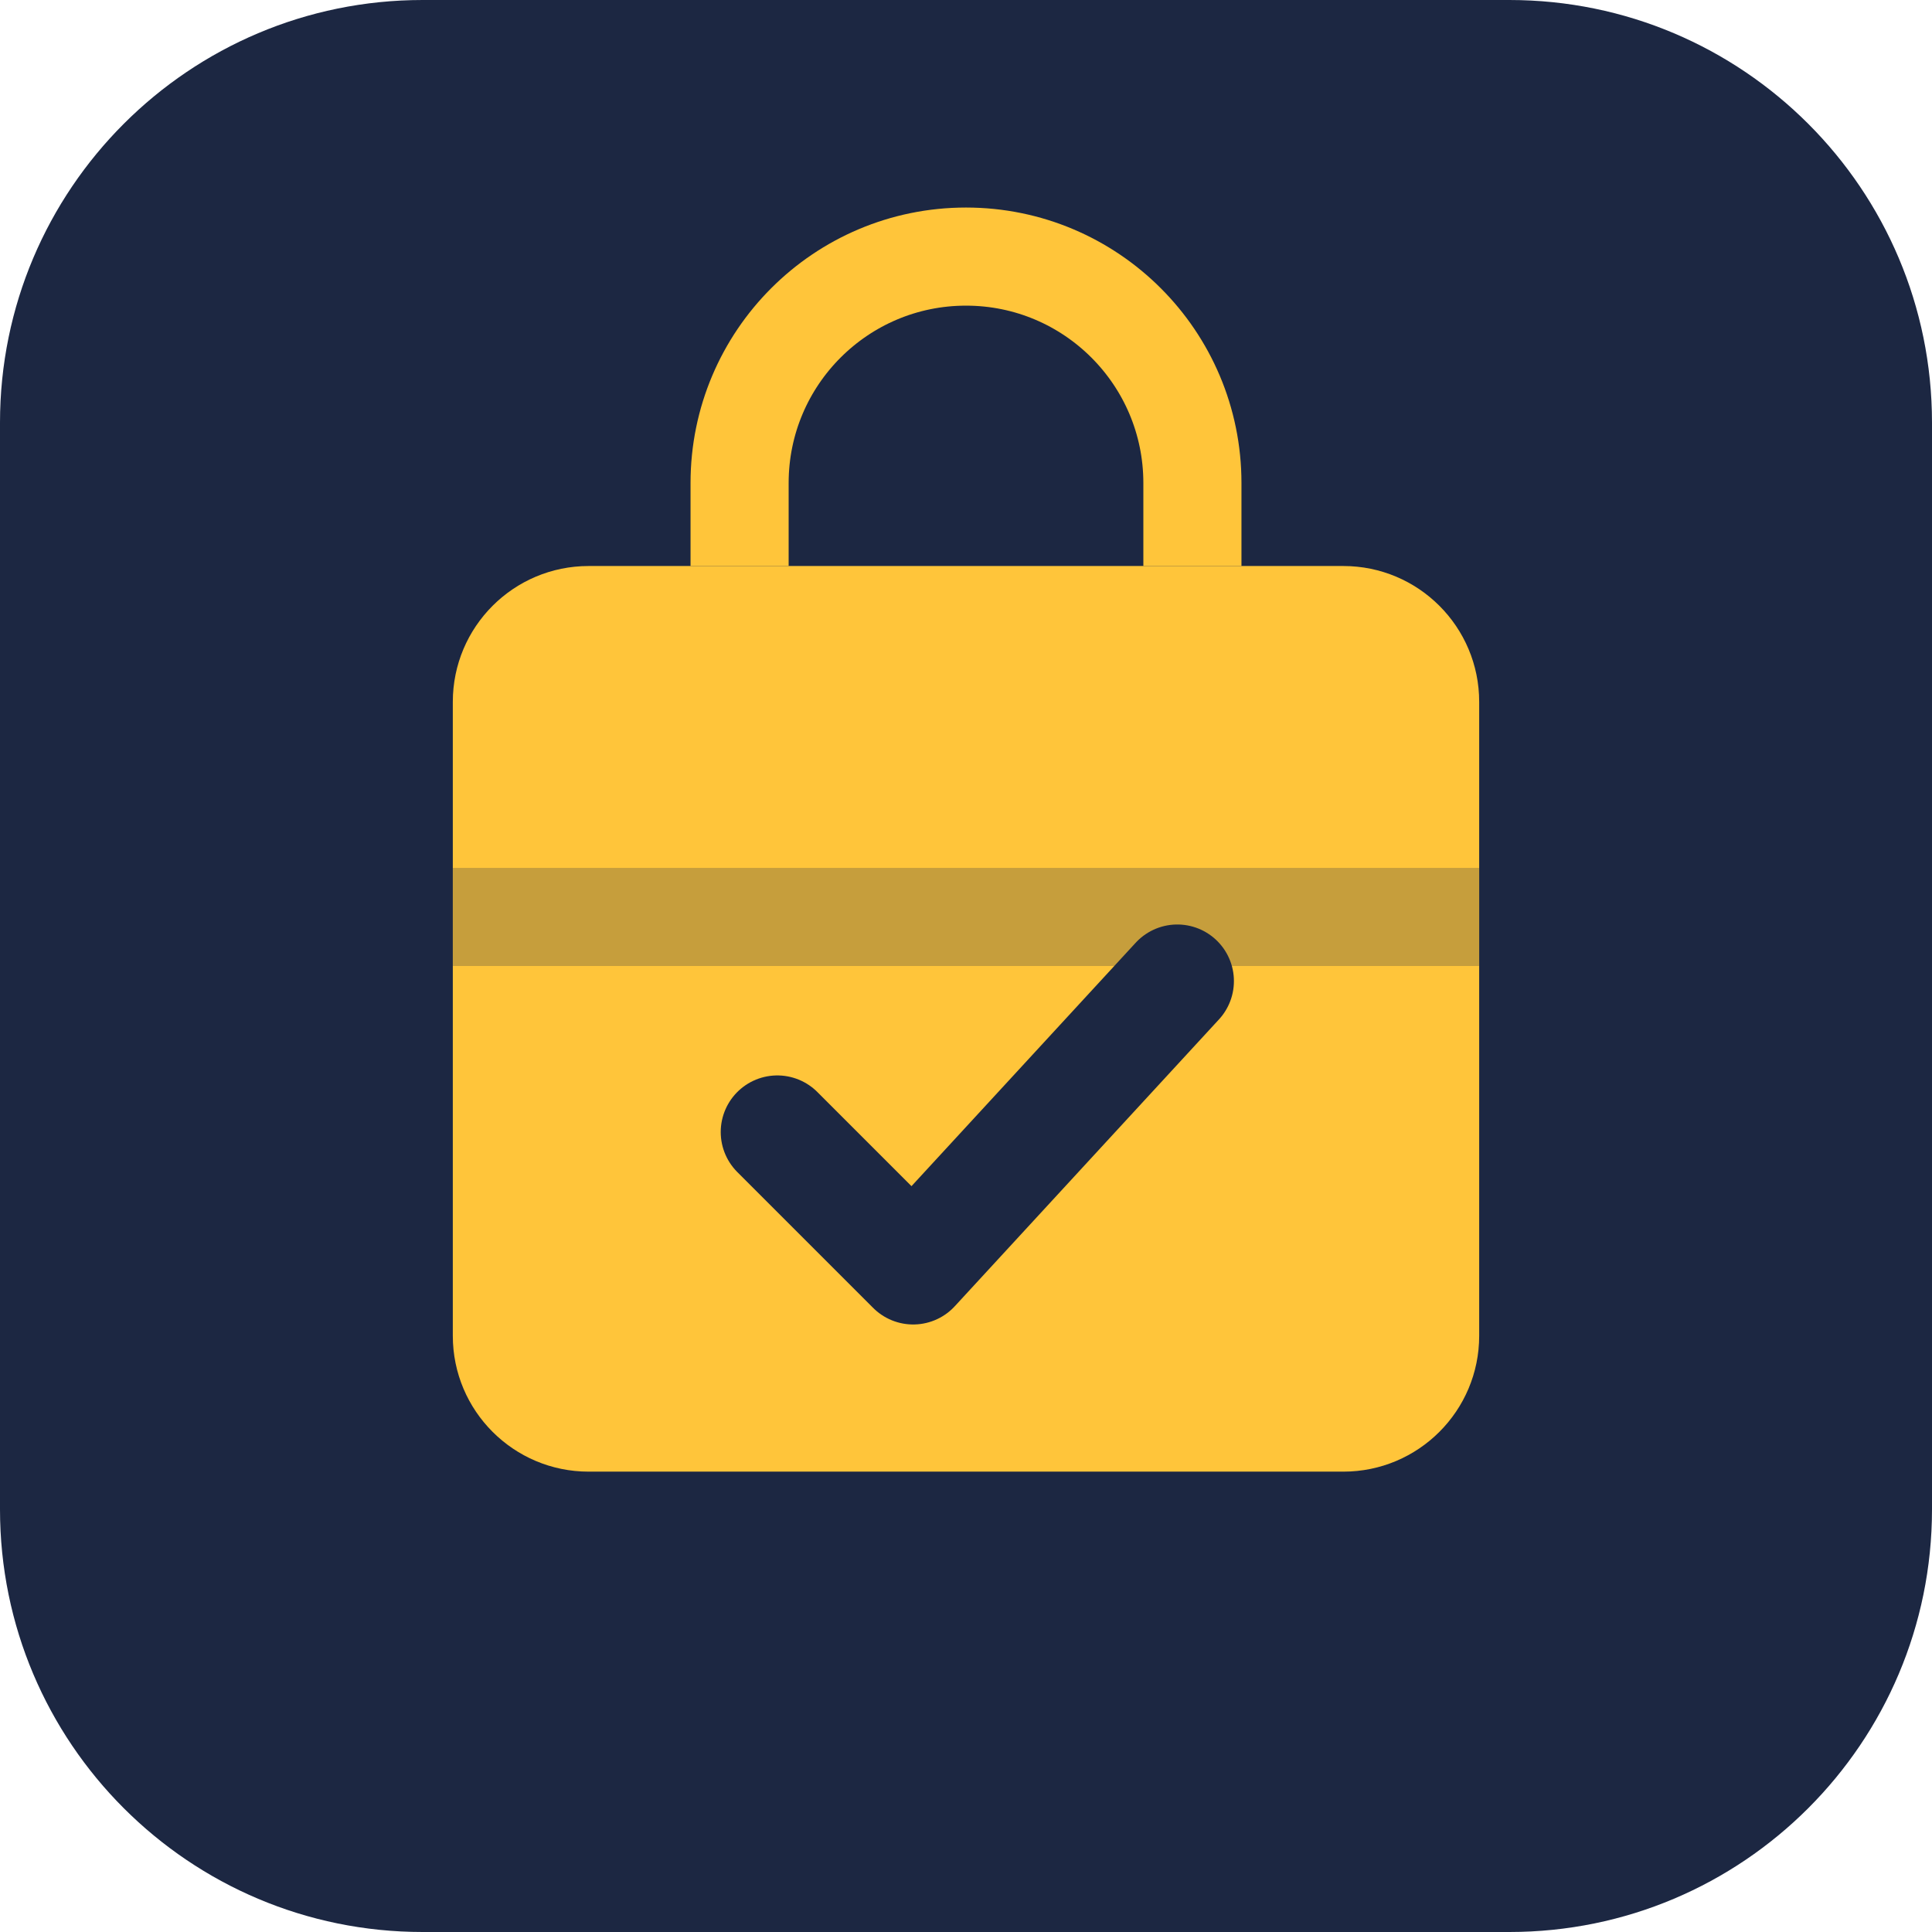
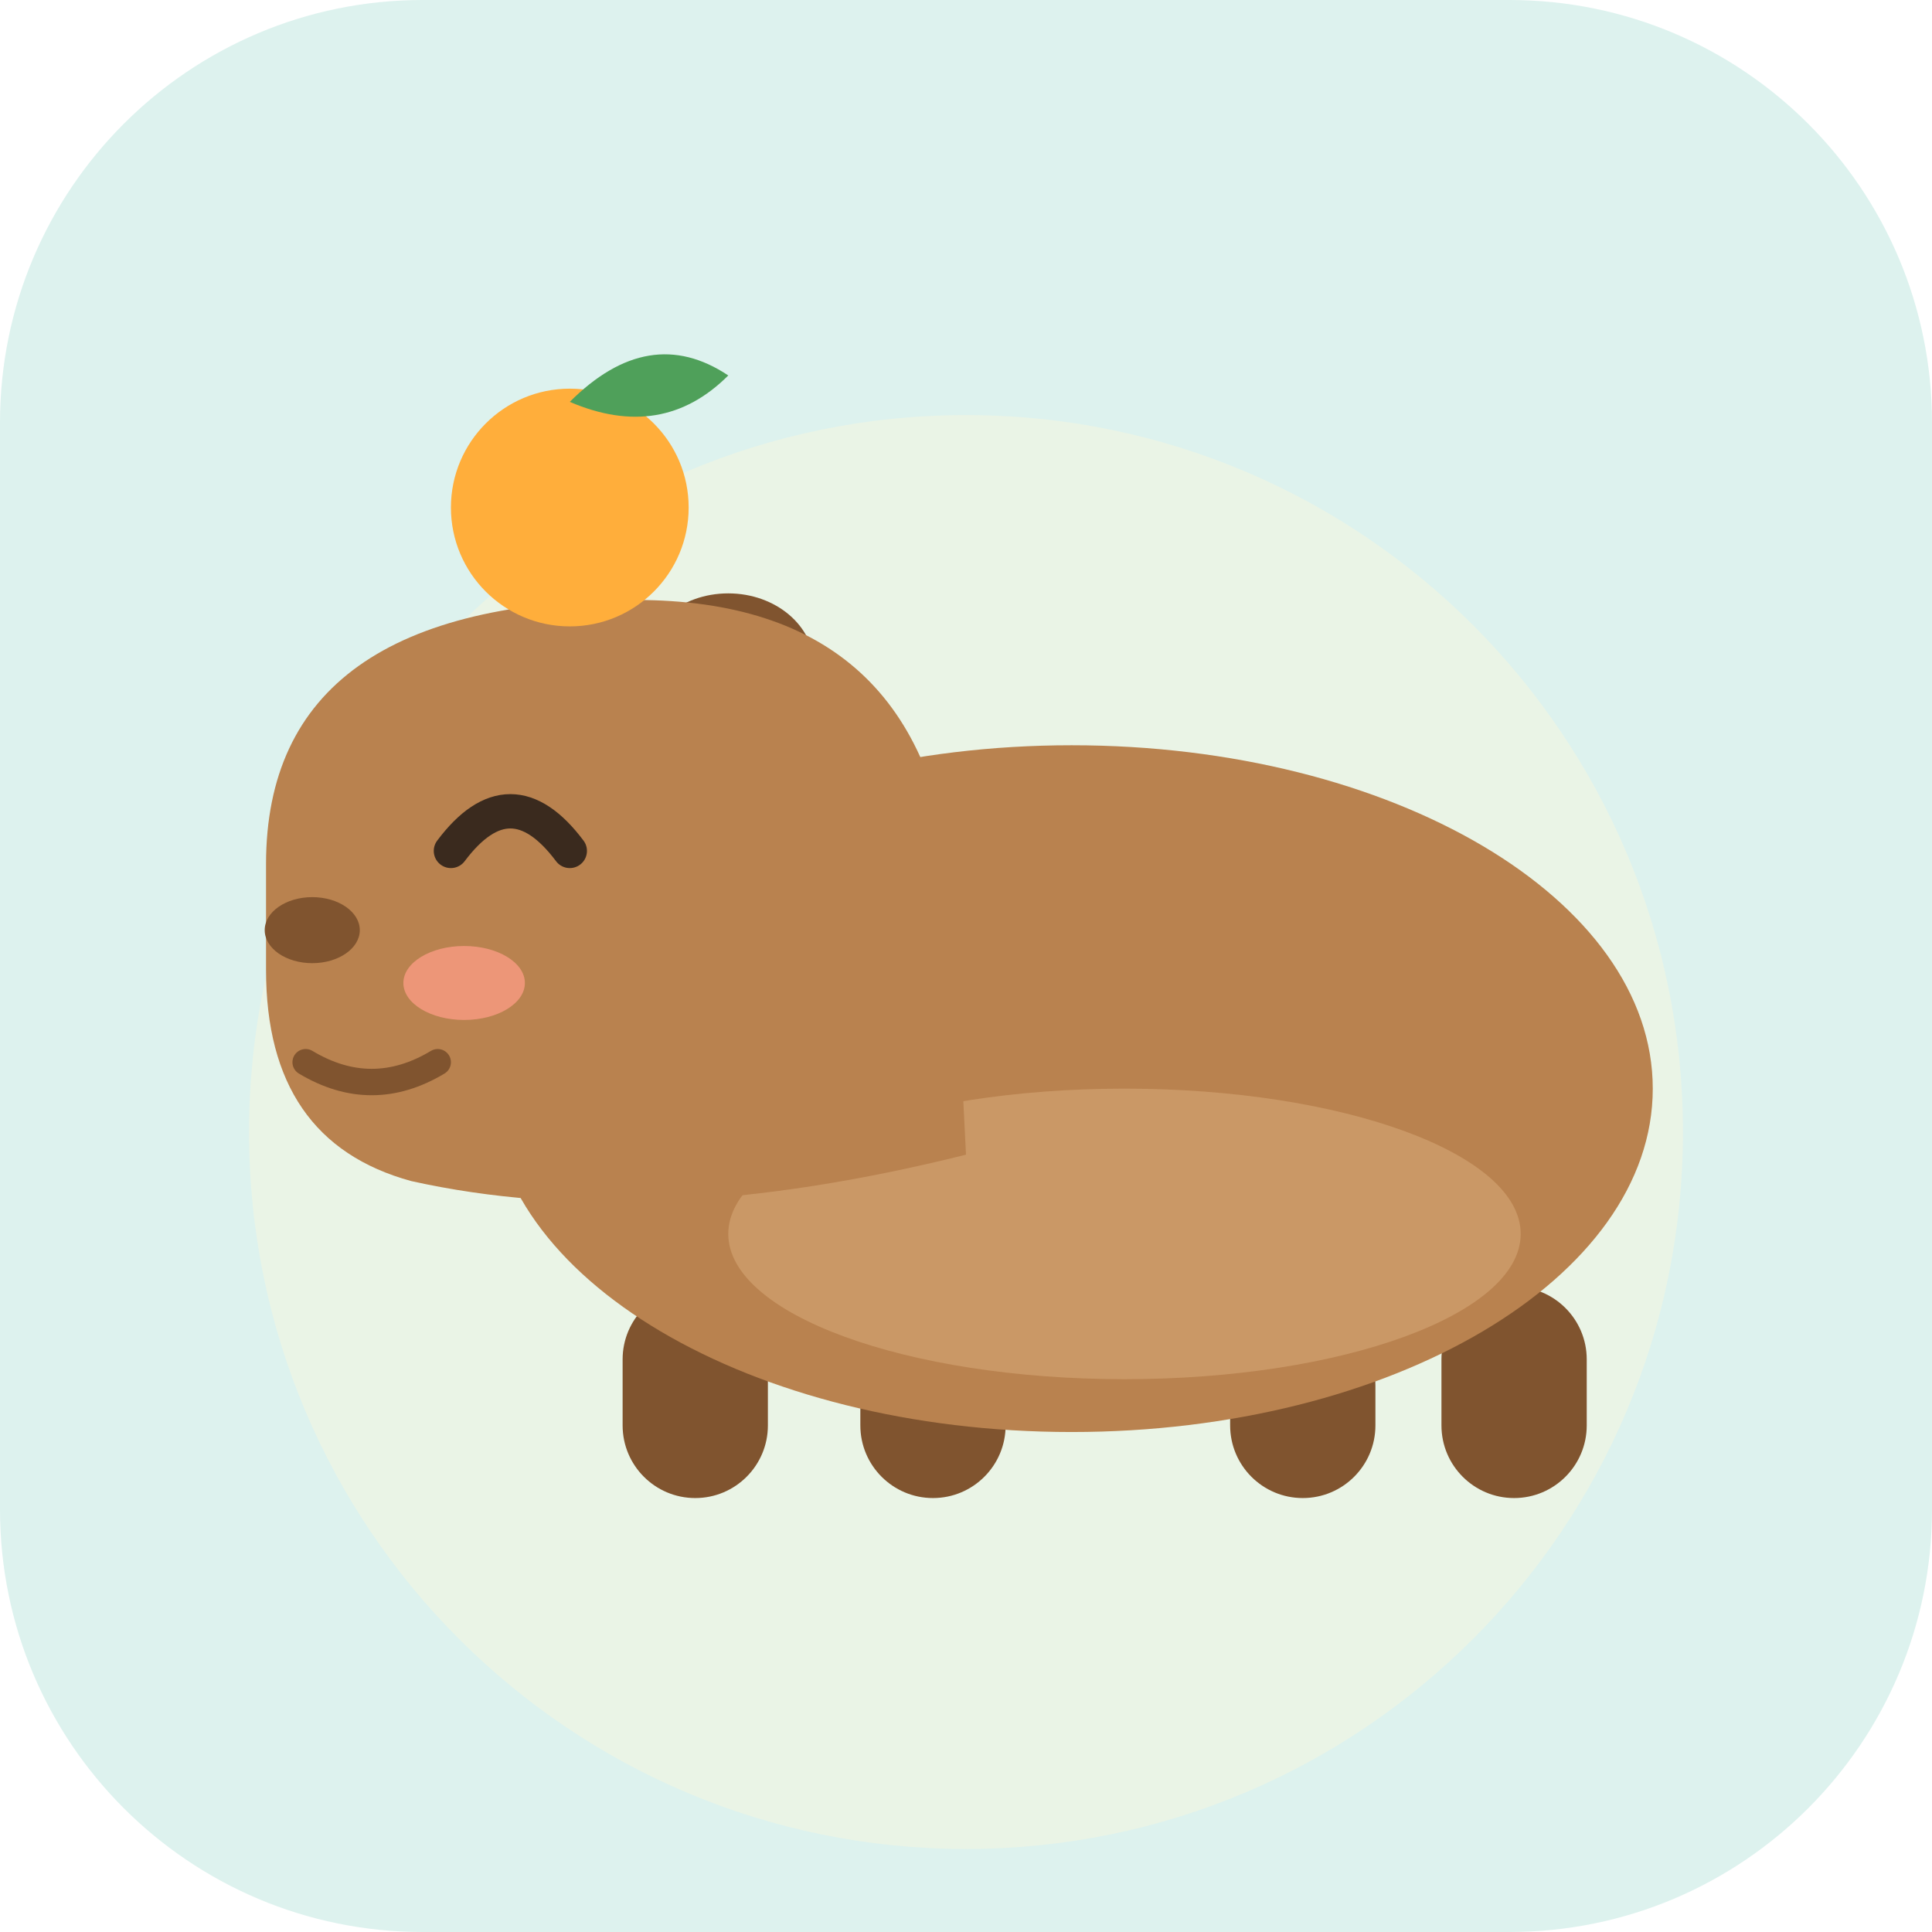
<svg xmlns="http://www.w3.org/2000/svg" viewBox="0 0 512 512">
-   <rect width="512" height="512" rx="112" fill="#1C2742" />
-   <rect x="120" y="150" width="272" height="240" rx="36" fill="#FFC53A" />
-   <path d="M196 150v-22a60 60 0 0 1 120 0v22" fill="none" stroke="#FFC53A" stroke-width="26" />
-   <rect x="120" y="230" width="272" height="26" fill="#1C2742" opacity=".25" />
-   <path d="M206 300l36 36 70-76" fill="none" stroke="#1C2742" stroke-width="30" stroke-linecap="round" stroke-linejoin="round" />
+   <rect width="512" height="512" rx="112" fill="#DDF2EE" />
+   <circle cx="256" cy="300" r="190" fill="#EAF4E6" />
+   <g transform="translate(46 96) scale(3.5)">
+     <rect x="34" y="70" width="11" height="16" rx="5.5" fill="#80542F" />
+     <rect x="52" y="72" width="11" height="14" rx="5.5" fill="#80542F" />
+     <rect x="80" y="72" width="11" height="14" rx="5.5" fill="#80542F" />
+     <rect x="96" y="70" width="11" height="16" rx="5.5" fill="#80542F" />
+     <ellipse cx="68" cy="55" rx="44" ry="26" fill="#B9824F" />
+     <ellipse cx="72" cy="66" rx="30" ry="11" fill="#D9AA78" opacity=".55" />
+     <ellipse cx="42" cy="23" rx="6.5" ry="5.5" fill="#80542F" />
+     <path d="M7 38q0-20 28-20q22 0 24 22l1 20q-24 6-42 2q-11-3-11-16z" fill="#B9824F" />
+     <ellipse cx="10.5" cy="43" rx="3.6" ry="2.5" fill="#80542F" />
+     <path d="M10 53q5 3 10 0" fill="none" stroke="#80542F" stroke-width="2" stroke-linecap="round" />
+     <path d="M21 37q4.5-6 9 0" fill="none" stroke="#3A2A1E" stroke-width="2.6" stroke-linecap="round" />
+     <ellipse cx="22" cy="47" rx="4.6" ry="2.8" fill="#FF9C86" opacity=".75" />
+     <circle cx="30" cy="11" r="9" fill="#FFAE3B" />
+     <path d="M30 3q6-6 12-2q-5 5-12 2z" fill="#4FA05A" />
+   </g>
</svg>
